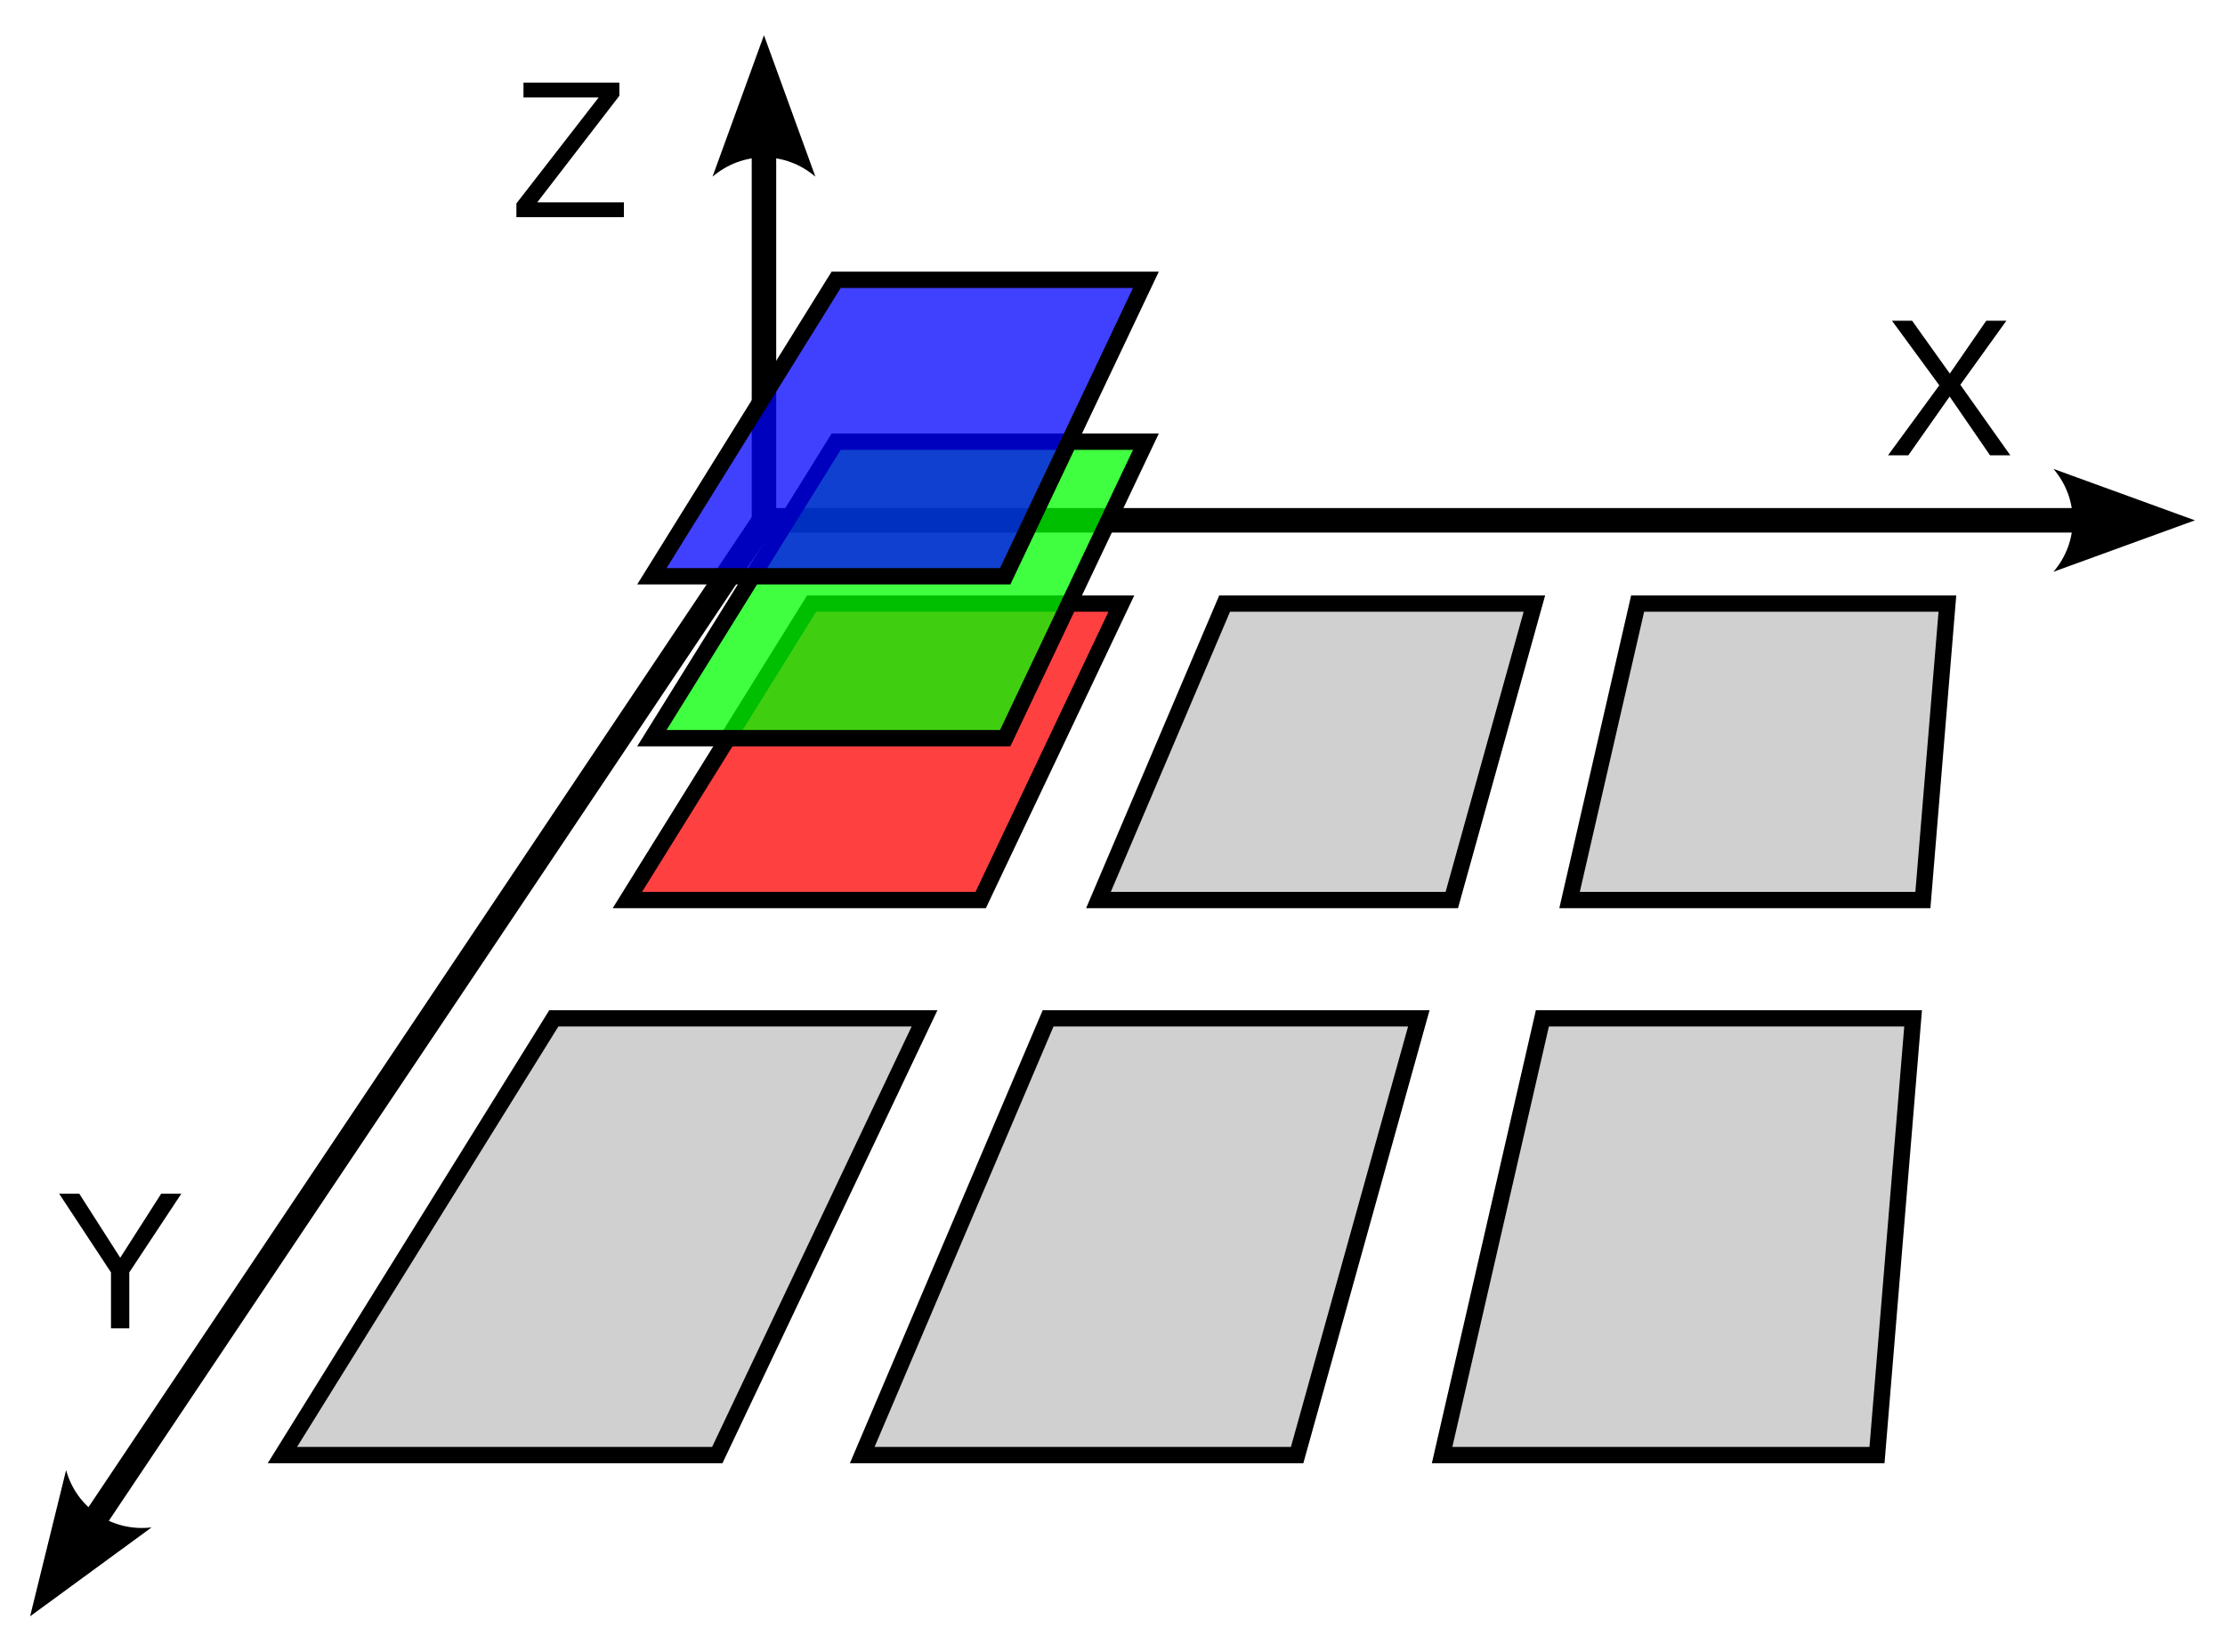
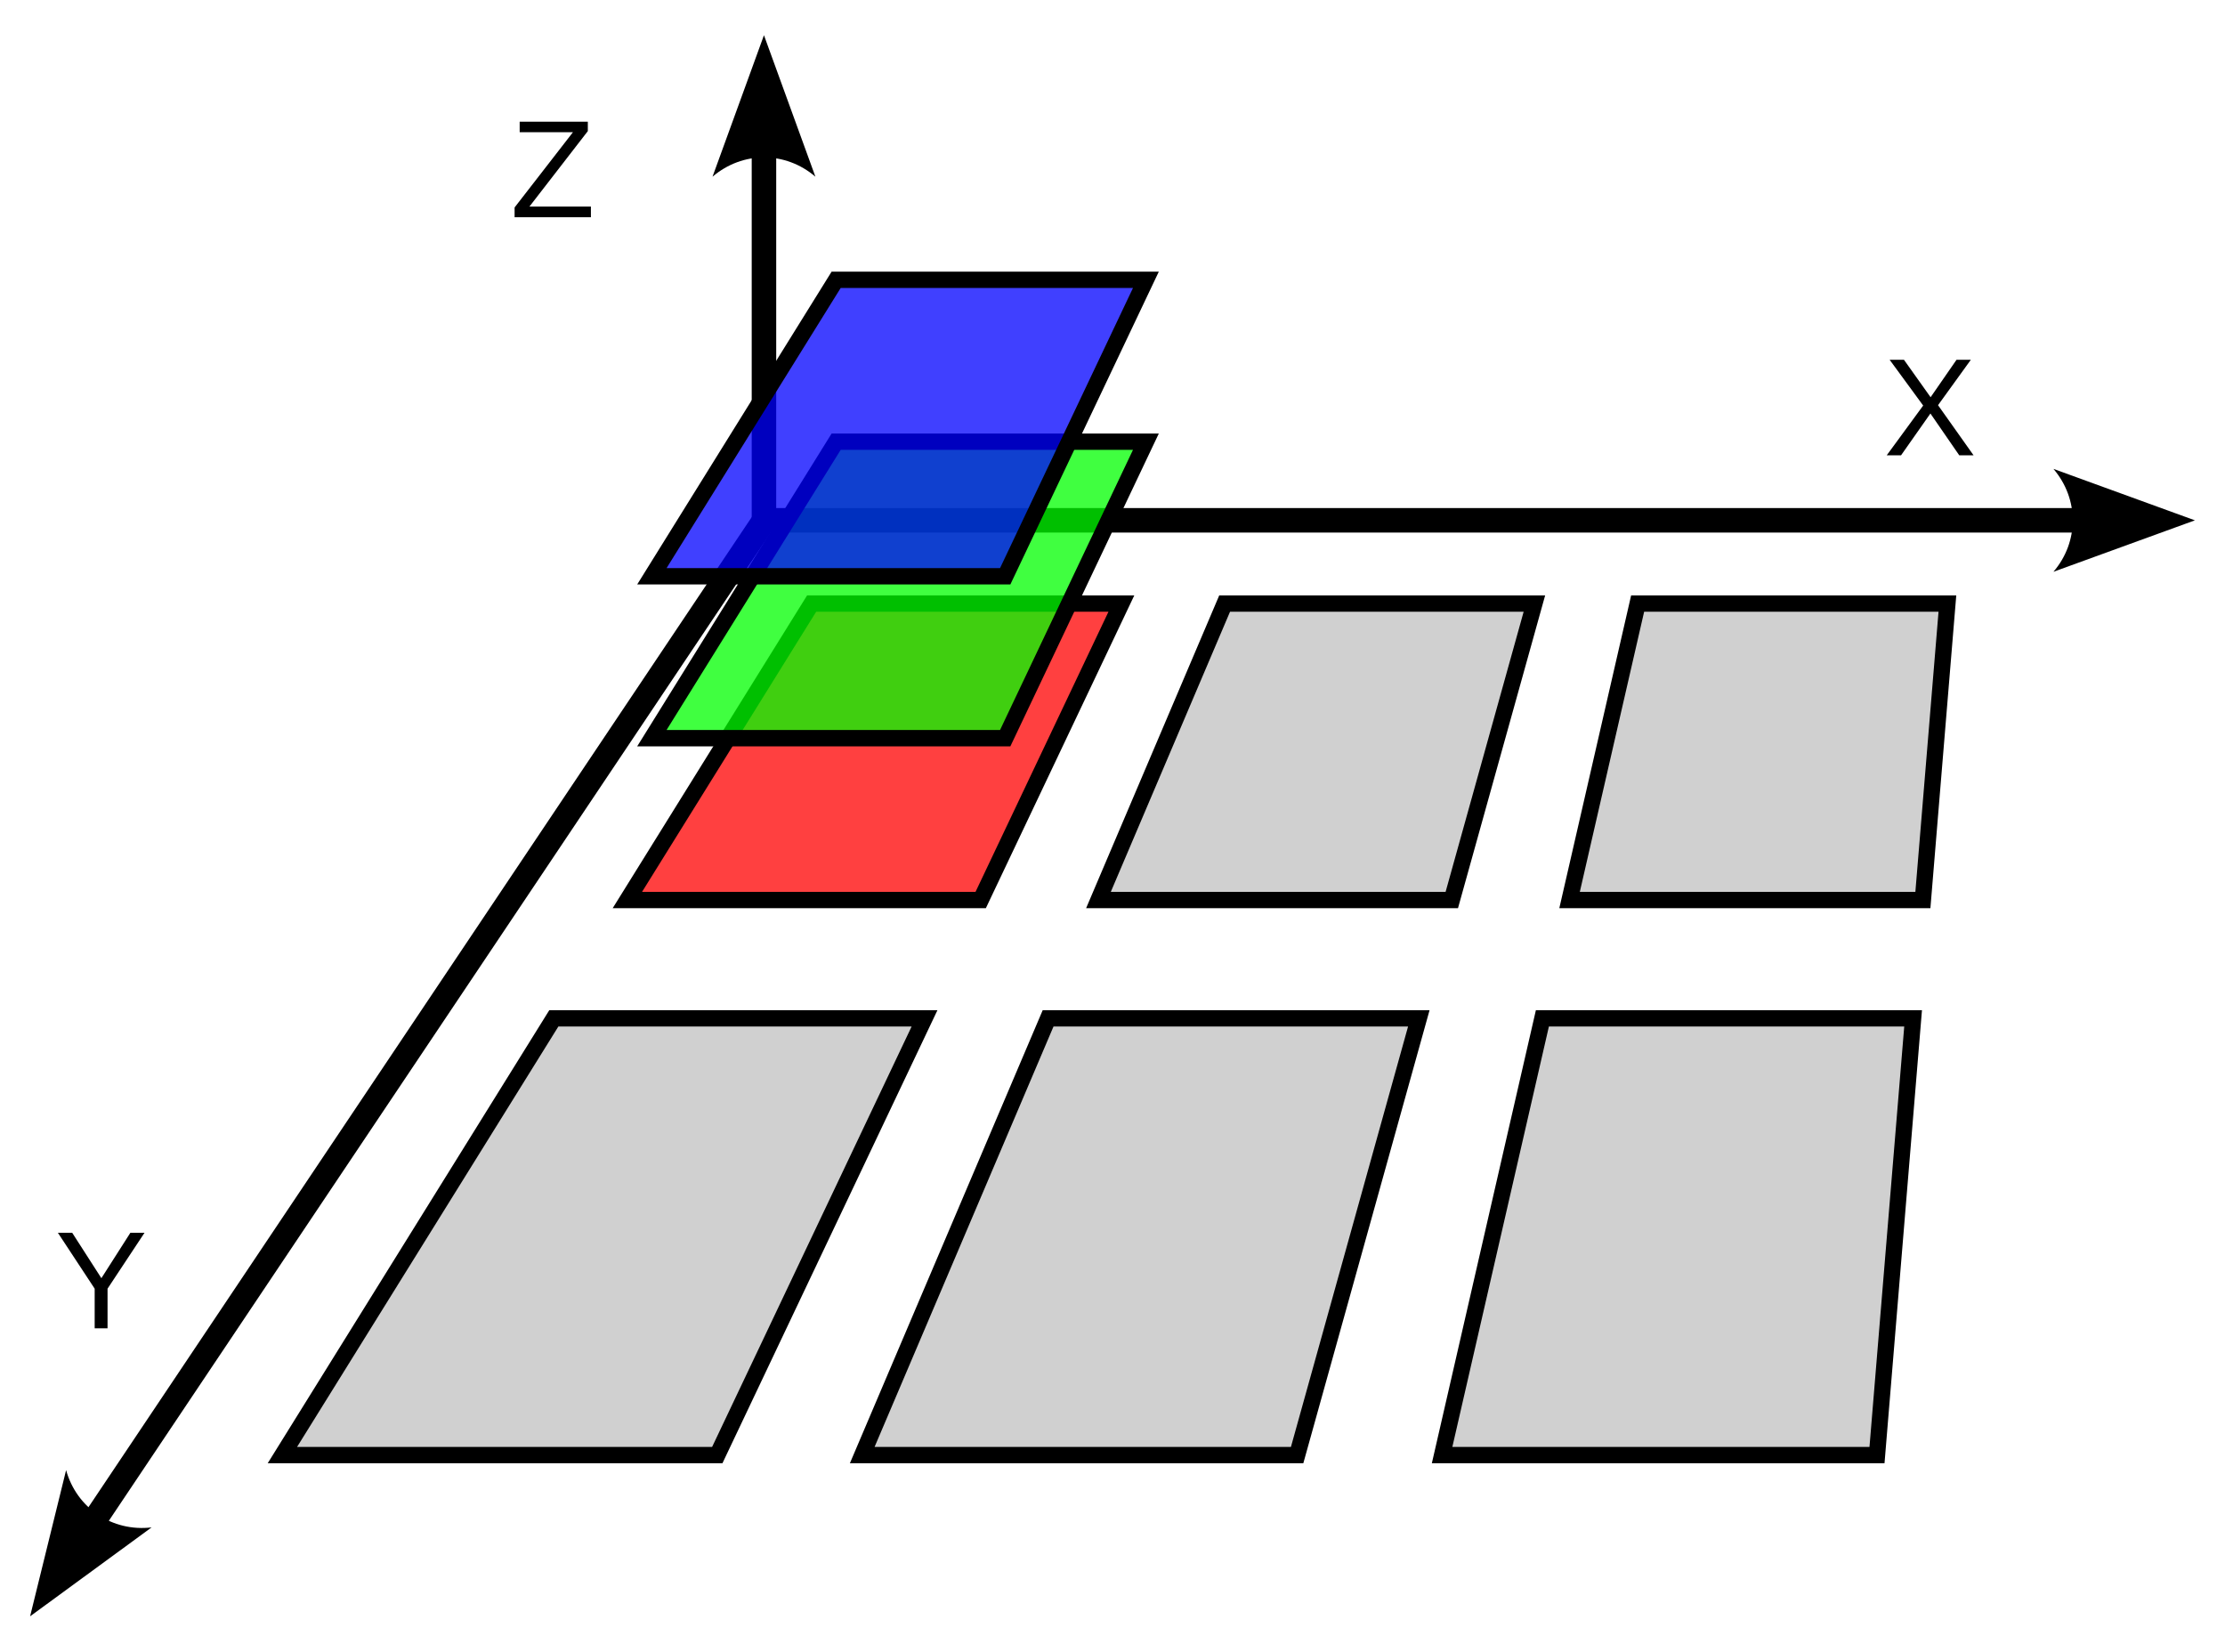
<svg xmlns="http://www.w3.org/2000/svg" version="1.1" height="190" width="256" viewBox="0 0 192 142.5" id="svg15">
  <defs id="defs1">
    <marker style="overflow:visible" id="ConcaveTriangle" refX="0" refY="0" orient="auto-start-reverse" markerWidth="0.75" markerHeight="0.75" viewBox="0 0 1 1" preserveAspectRatio="xMidYMid">
      <path transform="scale(0.7)" d="M -2,-4 9,0 -2,4 c 2,-2.33 2,-5.66 0,-8 z" style="fill:context-stroke;fill-rule:evenodd;stroke:none" id="path26" />
    </marker>
    <marker style="overflow:visible" id="marker25" refX="0" refY="0" orient="auto-start-reverse" markerWidth="0.75" markerHeight="0.75" viewBox="0 0 1 1" preserveAspectRatio="xMidYMid">
      <path transform="scale(0.7)" d="M -2,-4 9,0 -2,4 c 2,-2.33 2,-5.66 0,-8 z" style="fill:context-stroke;fill-rule:evenodd;stroke:none" id="path25" />
    </marker>
  </defs>
  <g id="Фон" transform="translate(-38.22434,-140.5175)">
    <g id="g28" transform="translate(0.7462544,-0.2772175)">
      <path style="clip-rule:evenodd;fill:#c0c0c0;fill-opacity:0.75;fill-rule:evenodd;stroke:#000000;stroke-width:1.409;stroke-linecap:butt;stroke-linejoin:miter;stroke-dasharray:none" d="M 85.27,228.66 H 117.259 L 99.373,266.346 H 61.845 Z" id="path2" />
      <path style="clip-rule:evenodd;fill:#c0c0c0;fill-opacity:0.75;fill-rule:evenodd;stroke:#000000;stroke-width:1.409;stroke-linecap:butt;stroke-linejoin:miter;stroke-dasharray:none" d="m 127.922,228.66 h 31.989 l -10.501,37.686 h -37.528 z" id="path3" />
      <path style="clip-rule:evenodd;fill:#c0c0c0;fill-opacity:0.75;fill-rule:evenodd;stroke:#000000;stroke-width:1.409;stroke-linecap:butt;stroke-linejoin:miter;stroke-dasharray:none" d="m 170.575,228.66 h 31.989 l -3.116,37.686 h -37.528 z" id="path4" />
      <path style="clip-rule:evenodd;fill:#ff0000;fill-opacity:0.75;fill-rule:evenodd;stroke:#000000;stroke-width:1.409;stroke-linecap:butt;stroke-linejoin:miter;stroke-dasharray:none" d="m 107.516,192.871 h 26.729 l -12.142,25.583 H 91.614 Z" id="path5" />
      <path style="clip-rule:evenodd;fill:#c0c0c0;fill-opacity:0.75;fill-rule:evenodd;stroke:#000000;stroke-width:1.409;stroke-linecap:butt;stroke-linejoin:miter;stroke-dasharray:none" d="m 143.155,192.871 h 26.73 l -7.129,25.583 h -30.49 z" id="path6" />
      <path style="clip-rule:evenodd;fill:#c0c0c0;fill-opacity:0.75;fill-rule:evenodd;stroke:#000000;stroke-width:1.409;stroke-linecap:butt;stroke-linejoin:miter;stroke-dasharray:none" d="m 178.794,192.871 h 26.729 l -2.115,25.583 h -30.489 z" id="path7" />
      <path style="clip-rule:evenodd;fill:none;stroke:#000000;stroke-width:2.114;stroke-linecap:butt;stroke-linejoin:miter;stroke-dasharray:none;marker-start:url(#ConcaveTriangle);marker-end:url(#marker25)" d="M 216.893,185.691 H 103.432 l -57.797,86.267" id="path8" />
      <path style="clip-rule:evenodd;fill:none;stroke:#000000;stroke-width:2.114;stroke-linecap:butt;stroke-linejoin:miter;stroke-dasharray:none;marker-end:url(#marker25)" d="M 103.402,185.775 V 153.822" id="path10" />
      <path style="clip-rule:evenodd;fill:#00ff00;fill-opacity:0.75;fill-rule:evenodd;stroke:#000000;stroke-width:1.409;stroke-linecap:butt;stroke-linejoin:miter;stroke-dasharray:none" d="m 109.632,178.904 h 26.729 l -12.142,25.583 H 93.73 Z" id="path11" />
      <path style="clip-rule:evenodd;fill:#0000ff;fill-opacity:0.75;fill-rule:evenodd;stroke:#000000;stroke-width:1.409;stroke-linecap:butt;stroke-linejoin:miter;stroke-dasharray:none" d="m 109.632,164.936 h 26.729 l -12.142,25.583 H 93.73 Z" id="path12" />
-       <text xml:space="preserve" style="font-size:16.912px;line-height:1.25;font-family:Arial;-inkscape-font-specification:'Arial, Normal';stroke-width:0.264" x="199.822" y="180.262" id="text26" transform="scale(1.001014,0.9989866)">
+       <text xml:space="preserve" style="font-size:;line-height:1.25;font-family:Arial, Helvetica, sans-serif" x="199.822" y="180.262" id="text26" transform="scale(1.001014,0.9989866)">
        <tspan id="tspan26" x="199.822" y="180.262" style="stroke-width:0.264">X</tspan>
      </text>
-       <text xml:space="preserve" style="font-size:16.912px;line-height:1.25;font-family:Arial;-inkscape-font-specification:'Arial, Normal';stroke-width:0.264" x="42.166" y="255.663" id="text27" transform="scale(1.001014,0.9989866)">
+       <text xml:space="preserve" style="font-size:;line-height:1.25;font-family:Arial, Helvetica, sans-serif" x="42.166" y="255.663" id="text27" transform="scale(1.001014,0.9989866)">
        <tspan id="tspan27" x="42.166" y="255.663" style="stroke-width:0.264">Y</tspan>
      </text>
-       <text xml:space="preserve" style="font-size:16.912px;line-height:1.25;font-family:Arial;-inkscape-font-specification:'Arial, Normal';stroke-width:0.264" x="81.425" y="159.699" id="text28" transform="scale(1.001014,0.9989866)">
+       <text xml:space="preserve" style="font-size:;line-height:1.25;font-family:Arial, Helvetica, sans-serif" x="81.425" y="159.699" id="text28" transform="scale(1.001014,0.9989866)">
        <tspan id="tspan28" x="81.425" y="159.699" style="stroke-width:0.264">Z</tspan>
      </text>
    </g>
  </g>
</svg>
